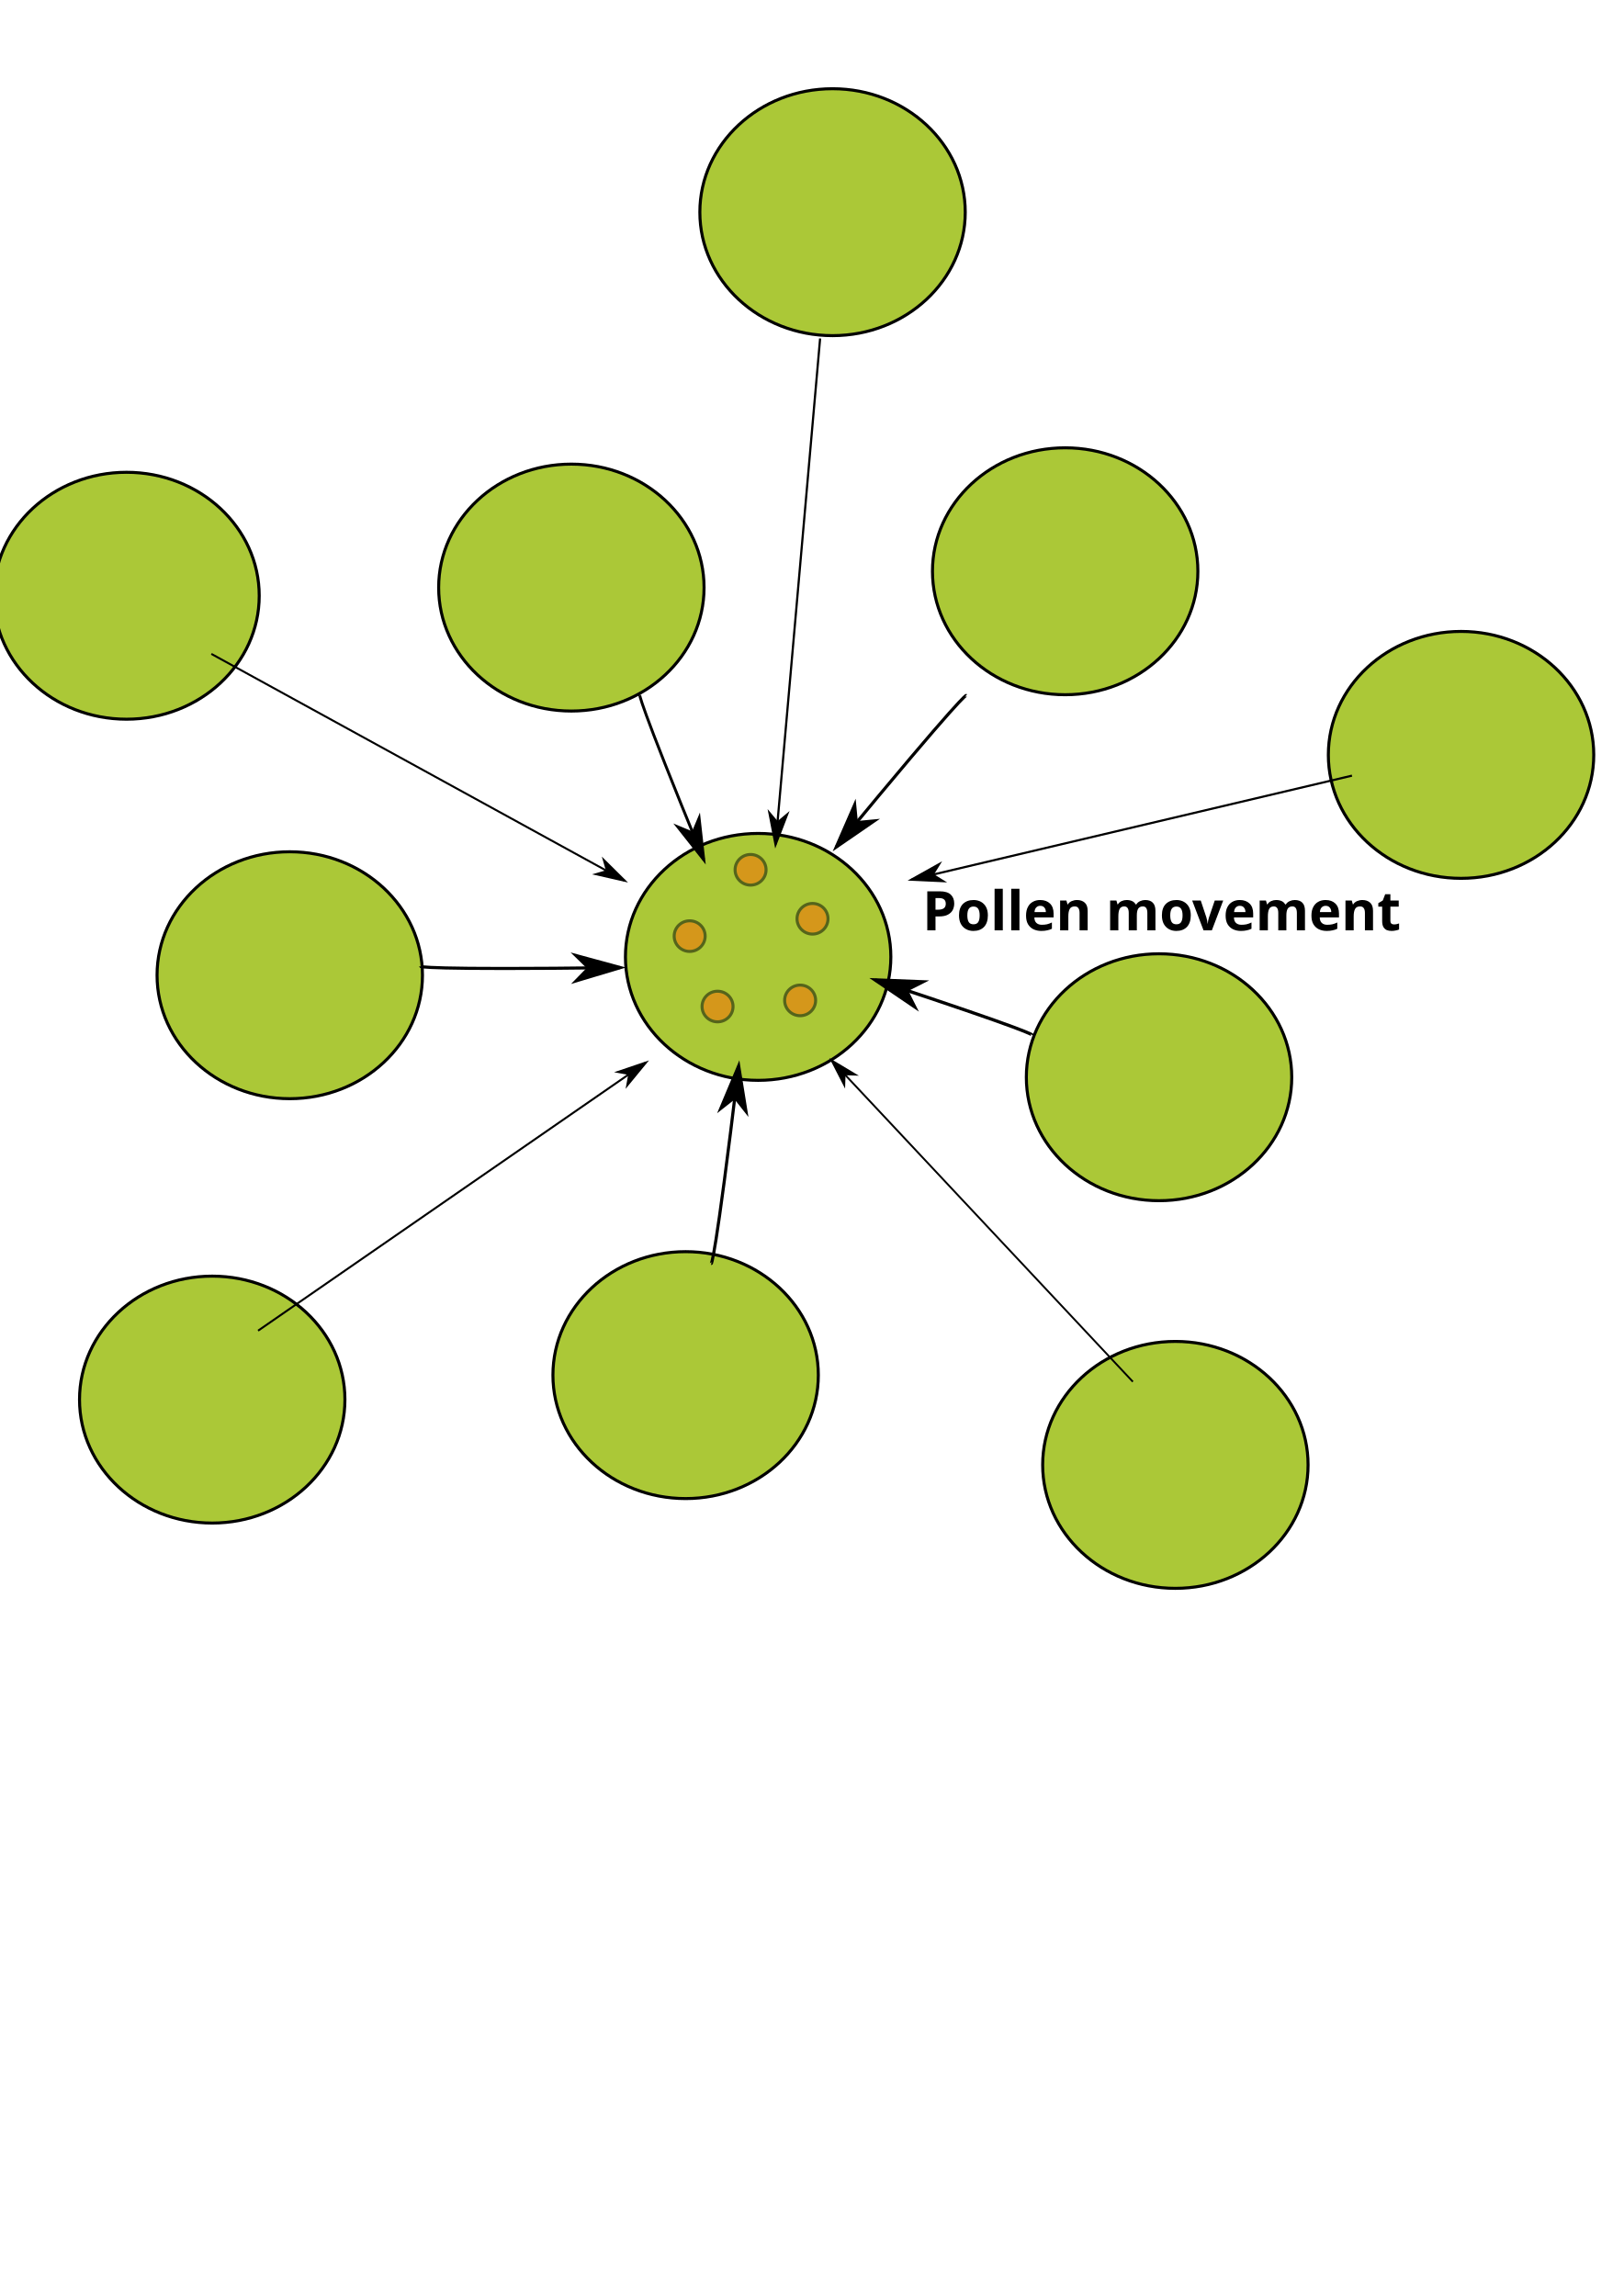
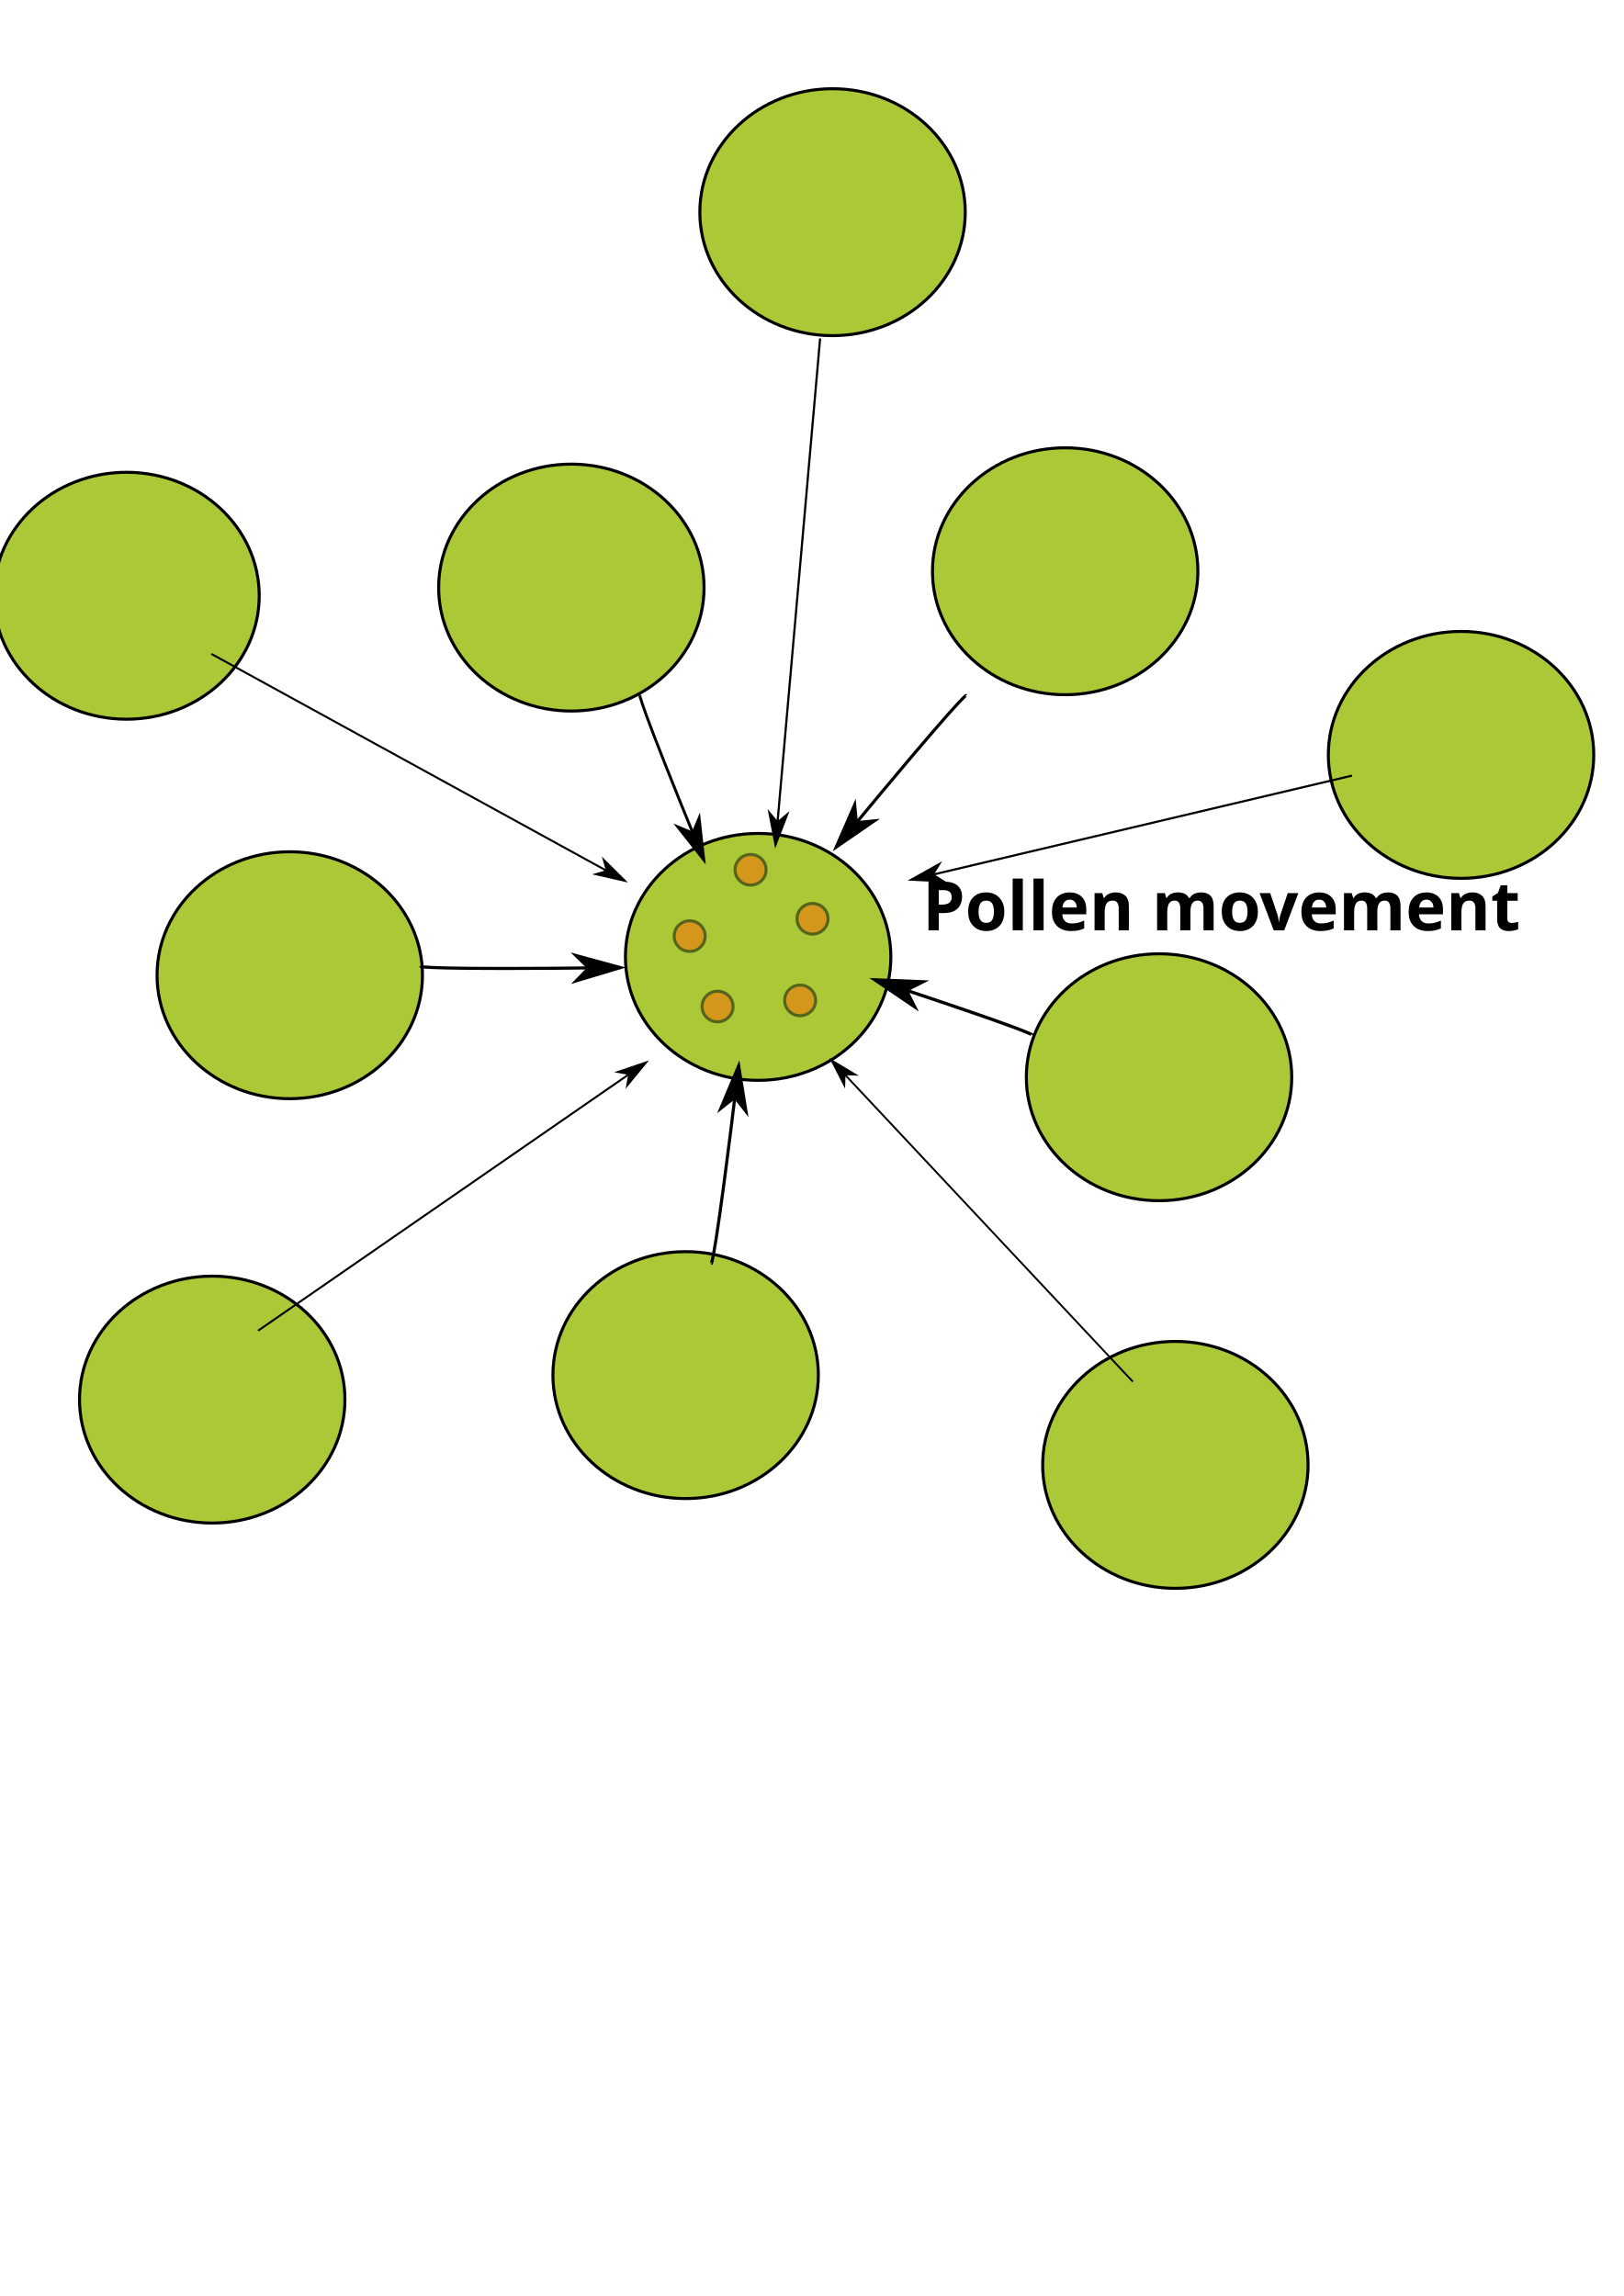
<svg xmlns="http://www.w3.org/2000/svg" width="210mm" height="297mm" viewBox="0 0 210 297" version="1.1" id="svg5">
  <defs id="defs2">
    <marker style="overflow:visible;" id="Arrow1Lend" refX="0.0" refY="0.0" orient="auto">
      <path transform="scale(0.8) rotate(180) translate(12.5,0)" style="fill-rule:evenodd;fill:context-stroke;stroke:context-stroke;stroke-width:1.0pt;" d="M 0.0,0.0 L 5.0,-5.0 L -12.5,0.0 L 5.0,5.0 L 0.0,0.0 z " id="path1463" />
    </marker>
    <marker style="overflow:visible" id="marker1740" refX="0.0" refY="0.0" orient="auto">
      <path transform="scale(0.8) translate(12.5,0)" style="fill-rule:evenodd;fill:context-stroke;stroke:context-stroke;stroke-width:1.0pt" d="M 0.0,0.0 L 5.0,-5.0 L -12.5,0.0 L 5.0,5.0 L 0.0,0.0 z " id="path1738" />
    </marker>
    <marker style="overflow:visible" id="marker1730" refX="0.0" refY="0.0" orient="auto">
      <path transform="scale(0.8) translate(12.5,0)" style="fill-rule:evenodd;fill:context-stroke;stroke:context-stroke;stroke-width:1.0pt" d="M 0.0,0.0 L 5.0,-5.0 L -12.5,0.0 L 5.0,5.0 L 0.0,0.0 z " id="path1728" />
    </marker>
    <marker style="overflow:visible" id="Arrow1Lstart" refX="0.0" refY="0.0" orient="auto">
      <path transform="scale(0.8) translate(12.5,0)" style="fill-rule:evenodd;fill:context-stroke;stroke:context-stroke;stroke-width:1.0pt" d="M 0.0,0.0 L 5.0,-5.0 L -12.5,0.0 L 5.0,5.0 L 0.0,0.0 z " id="path1460" />
    </marker>
    <marker style="overflow:visible" id="marker1740-8" refX="0" refY="0" orient="auto">
      <path transform="matrix(0.8,0,0,0.8,10,0)" style="fill:context-stroke;fill-rule:evenodd;stroke:context-stroke;stroke-width:1pt" d="M 0,0 5,-5 -12.5,0 5,5 Z" id="path1738-1" />
    </marker>
    <marker style="overflow:visible" id="marker1740-8-0" refX="0" refY="0" orient="auto">
      <path transform="matrix(0.8,0,0,0.8,10,0)" style="fill:context-stroke;fill-rule:evenodd;stroke:context-stroke;stroke-width:1pt" d="M 0,0 5,-5 -12.5,0 5,5 Z" id="path1738-1-7" />
    </marker>
    <marker style="overflow:visible" id="marker1740-8-9" refX="0" refY="0" orient="auto">
      <path transform="matrix(0.8,0,0,0.8,10,0)" style="fill:context-stroke;fill-rule:evenodd;stroke:context-stroke;stroke-width:1pt" d="M 0,0 5,-5 -12.5,0 5,5 Z" id="path1738-1-2" />
    </marker>
    <marker style="overflow:visible" id="marker1740-8-9-2" refX="0" refY="0" orient="auto">
      <path transform="matrix(0.8,0,0,0.8,10,0)" style="fill:context-stroke;fill-rule:evenodd;stroke:context-stroke;stroke-width:1pt" d="M 0,0 5,-5 -12.5,0 5,5 Z" id="path1738-1-2-2" />
    </marker>
    <marker style="overflow:visible" id="marker1740-8-9-2-9" refX="0" refY="0" orient="auto">
      <path transform="matrix(0.8,0,0,0.8,10,0)" style="fill:context-stroke;fill-rule:evenodd;stroke:context-stroke;stroke-width:1pt" d="M 0,0 5,-5 -12.5,0 5,5 Z" id="path1738-1-2-2-0" />
    </marker>
    <marker style="overflow:visible" id="marker1740-8-9-2-3" refX="0" refY="0" orient="auto">
      <path transform="matrix(0.8,0,0,0.8,10,0)" style="fill:context-stroke;fill-rule:evenodd;stroke:context-stroke;stroke-width:1pt" d="M 0,0 5,-5 -12.5,0 5,5 Z" id="path1738-1-2-2-6" />
    </marker>
    <marker style="overflow:visible" id="Arrow1Lend-2" refX="0" refY="0" orient="auto">
      <path transform="matrix(-0.8,0,0,-0.8,-10,0)" style="fill:context-stroke;fill-rule:evenodd;stroke:context-stroke;stroke-width:1pt" d="M 0,0 5,-5 -12.5,0 5,5 Z" id="path1463-9" />
    </marker>
    <marker style="overflow:visible" id="Arrow1Lend-2-1" refX="0" refY="0" orient="auto">
      <path transform="matrix(-0.8,0,0,-0.8,-10,0)" style="fill:context-stroke;fill-rule:evenodd;stroke:context-stroke;stroke-width:1pt" d="M 0,0 5,-5 -12.5,0 5,5 Z" id="path1463-9-7" />
    </marker>
    <marker style="overflow:visible" id="Arrow1Lend-2-1-6" refX="0" refY="0" orient="auto">
      <path transform="matrix(-0.8,0,0,-0.8,-10,0)" style="fill:context-stroke;fill-rule:evenodd;stroke:context-stroke;stroke-width:1pt" d="M 0,0 5,-5 -12.5,0 5,5 Z" id="path1463-9-7-3" />
    </marker>
    <marker style="overflow:visible" id="Arrow1Lend-2-1-6-0" refX="0" refY="0" orient="auto">
      <path transform="matrix(-0.8,0,0,-0.8,-10,0)" style="fill:context-stroke;fill-rule:evenodd;stroke:context-stroke;stroke-width:1pt" d="M 0,0 5,-5 -12.5,0 5,5 Z" id="path1463-9-7-3-1" />
    </marker>
  </defs>
  <g id="layer1">
    <ellipse style="opacity:1;fill:#abc837;stroke:#000000;stroke-width:0.391;fill-opacity:1" id="path846" cx="98.053" cy="123.779" rx="17.163" ry="15.97" />
    <ellipse style="opacity:1;fill:#abc837;stroke:#000000;stroke-width:0.391" id="path846-8" cx="149.904" cy="139.347" rx="17.163" ry="15.97" />
    <ellipse style="opacity:1;fill:#abc837;stroke:#000000;stroke-width:0.391" id="path846-8-7" cx="137.763" cy="73.896" rx="17.163" ry="15.97" />
    <ellipse style="opacity:1;fill:#abc837;stroke:#000000;stroke-width:0.391" id="path846-8-0" cx="73.896" cy="76.007" rx="17.163" ry="15.97" />
    <ellipse style="opacity:1;fill:#abc837;stroke:#000000;stroke-width:0.391" id="path846-8-78" cx="37.476" cy="126.151" rx="17.163" ry="15.97" />
    <ellipse style="opacity:1;fill:#abc837;stroke:#000000;stroke-width:0.391" id="path846-8-786" cx="88.675" cy="177.878" rx="17.163" ry="15.97" />
    <ellipse style="opacity:1;fill:#abc837;stroke:#000000;stroke-width:0.391" id="path846-8-3" cx="152.015" cy="189.491" rx="17.163" ry="15.97" />
    <ellipse style="opacity:1;fill:#abc837;stroke:#000000;stroke-width:0.391" id="path846-8-9" cx="188.963" cy="97.648" rx="17.163" ry="15.97" />
    <ellipse style="opacity:1;fill:#abc837;stroke:#000000;stroke-width:0.391" id="path846-8-2" cx="107.677" cy="27.447" rx="17.163" ry="15.97" />
    <ellipse style="opacity:1;fill:#abc837;stroke:#000000;stroke-width:0.391" id="path846-8-8" cx="16.363" cy="77.063" rx="17.163" ry="15.97" />
    <ellipse style="opacity:1;fill:#abc837;stroke:#000000;stroke-width:0.391" id="path846-8-6" cx="27.447" cy="181.045" rx="17.163" ry="15.97" />
    <ellipse style="opacity:0.5;fill:#ff6600;stroke:#000000;stroke-width:0.391" id="path1130" cx="89.198" cy="121.091" rx="2.003" ry="1.98" />
    <ellipse style="opacity:0.5;fill:#ff6600;stroke:#000000;stroke-width:0.391" id="path1130-1" cx="92.803" cy="130.199" rx="2.003" ry="1.98" />
    <ellipse style="opacity:0.5;fill:#ff6600;stroke:#000000;stroke-width:0.391" id="path1130-6" cx="105.086" cy="118.847" rx="2.003" ry="1.98" />
    <ellipse style="opacity:0.5;fill:#ff6600;stroke:#000000;stroke-width:0.391" id="path1130-67" cx="103.484" cy="129.407" rx="2.003" ry="1.98" />
    <ellipse style="opacity:0.5;fill:#ff6600;stroke:#000000;stroke-width:0.391" id="path1130-68" cx="97.075" cy="112.512" rx="2.003" ry="1.98" />
    <path style="fill:none;stroke:#000000;stroke-width:0.419;stroke-linecap:butt;stroke-linejoin:miter;stroke-miterlimit:4;stroke-dasharray:none;stroke-opacity:1;marker-start:url(#marker1740-8)" d="m 113.211,126.768 c 20.398,6.717 20.271,7.102 20.271,7.102" id="path7133-0" />
    <path style="fill:none;stroke:#000000;stroke-width:0.402;stroke-linecap:butt;stroke-linejoin:miter;stroke-miterlimit:4;stroke-dasharray:none;stroke-opacity:1;marker-start:url(#marker1740-8-9)" d="M 108.188,109.528 C 124.605,89.627 124.967,89.948 124.967,89.948" id="path7133-0-4" />
    <path style="fill:none;stroke:#000000;stroke-width:0.402;stroke-linecap:butt;stroke-linejoin:miter;stroke-miterlimit:4;stroke-dasharray:none;stroke-opacity:1;marker-start:url(#marker1740-8-9-2)" d="m 80.185,125.164 c -25.797,0.328 -25.785,-0.156 -25.785,-0.156" id="path7133-0-4-2" />
    <path style="fill:none;stroke:#000000;stroke-width:0.402;stroke-linecap:butt;stroke-linejoin:miter;stroke-miterlimit:4;stroke-dasharray:none;stroke-opacity:1;marker-start:url(#marker1740-8-9-2-3)" d="m 95.529,137.927 c -3.064,25.617 -3.542,25.541 -3.542,25.541" id="path7133-0-4-2-6" />
    <path style="fill:none;stroke:#000000;stroke-width:0.366;stroke-linecap:butt;stroke-linejoin:miter;stroke-miterlimit:4;stroke-dasharray:none;stroke-opacity:1;marker-start:url(#marker1740-8-9-2-9)" d="M 91.005,111.173 C 82.293,89.953 82.733,89.836 82.733,89.836" id="path7133-0-4-2-0" />
-     <text xml:space="preserve" style="font-style:normal;font-variant:normal;font-weight:bold;font-stretch:normal;font-size:7.056px;line-height:1.25;font-family:sans-serif;-inkscape-font-specification:'sans-serif, Bold';font-variant-ligatures:normal;font-variant-caps:normal;font-variant-numeric:normal;font-variant-east-asian:normal;fill:#000000;fill-opacity:1;stroke:none;stroke-width:0.265" x="119.289" y="120.345" id="text10287">
-       <tspan id="tspan10285" style="font-style:normal;font-variant:normal;font-weight:bold;font-stretch:normal;font-size:7.056px;font-family:sans-serif;-inkscape-font-specification:'sans-serif, Bold';font-variant-ligatures:normal;font-variant-caps:normal;font-variant-numeric:normal;font-variant-east-asian:normal;stroke-width:0.265" x="119.289" y="120.345">Pollen movement</tspan>
+     <text xml:space="preserve" style="font-style:normal;font-variant:normal;font-weight:bold;font-stretch:normal;font-size:8.819px;line-height:1.25;font-family:sans-serif;-inkscape-font-specification:'sans-serif, Bold';font-variant-ligatures:normal;font-variant-caps:normal;font-variant-numeric:normal;font-variant-east-asian:normal;fill:#000000;fill-opacity:1;stroke:none;stroke-width:0.265;" x="119.289" y="120.345" id="text10287">
+       <tspan id="tspan10285" style="font-style:normal;font-variant:normal;font-weight:bold;font-stretch:normal;font-size:8.819px;font-family:sans-serif;-inkscape-font-specification:'sans-serif, Bold';font-variant-ligatures:normal;font-variant-caps:normal;font-variant-numeric:normal;font-variant-east-asian:normal;stroke-width:0.265;" x="119.289" y="120.345">Pollen movement</tspan>
    </text>
    <path style="fill:none;stroke:#000000;stroke-width:0.281px;stroke-linecap:butt;stroke-linejoin:miter;stroke-opacity:1;marker-end:url(#Arrow1Lend)" d="m 106.069,43.784 c -5.762,65.434 -5.762,65.434 -5.762,65.434" id="path15752" />
    <path style="fill:none;stroke:#000000;stroke-width:0.258px;stroke-linecap:butt;stroke-linejoin:miter;stroke-opacity:1;marker-end:url(#Arrow1Lend-2)" d="m 27.335,84.585 c 53.45,29.332 53.45,29.332 53.45,29.332" id="path15752-9" />
    <path style="fill:none;stroke:#000000;stroke-width:0.258px;stroke-linecap:butt;stroke-linejoin:miter;stroke-opacity:1;marker-end:url(#Arrow1Lend-2-1)" d="M 33.378,172.131 C 83.525,137.453 83.525,137.453 83.525,137.453" id="path15752-9-8" />
    <path style="fill:none;stroke:#000000;stroke-width:0.241px;stroke-linecap:butt;stroke-linejoin:miter;stroke-opacity:1;marker-end:url(#Arrow1Lend-2-1-6)" d="M 146.516,178.734 C 107.581,137.199 107.581,137.199 107.581,137.199" id="path15752-9-8-0" />
    <path style="fill:none;stroke:#000000;stroke-width:0.277px;stroke-linecap:butt;stroke-linejoin:miter;stroke-opacity:1;marker-end:url(#Arrow1Lend-2-1-6-0)" d="m 174.857,100.333 c -56.951,13.451 -56.951,13.451 -56.951,13.451" id="path15752-9-8-0-7" />
  </g>
</svg>
